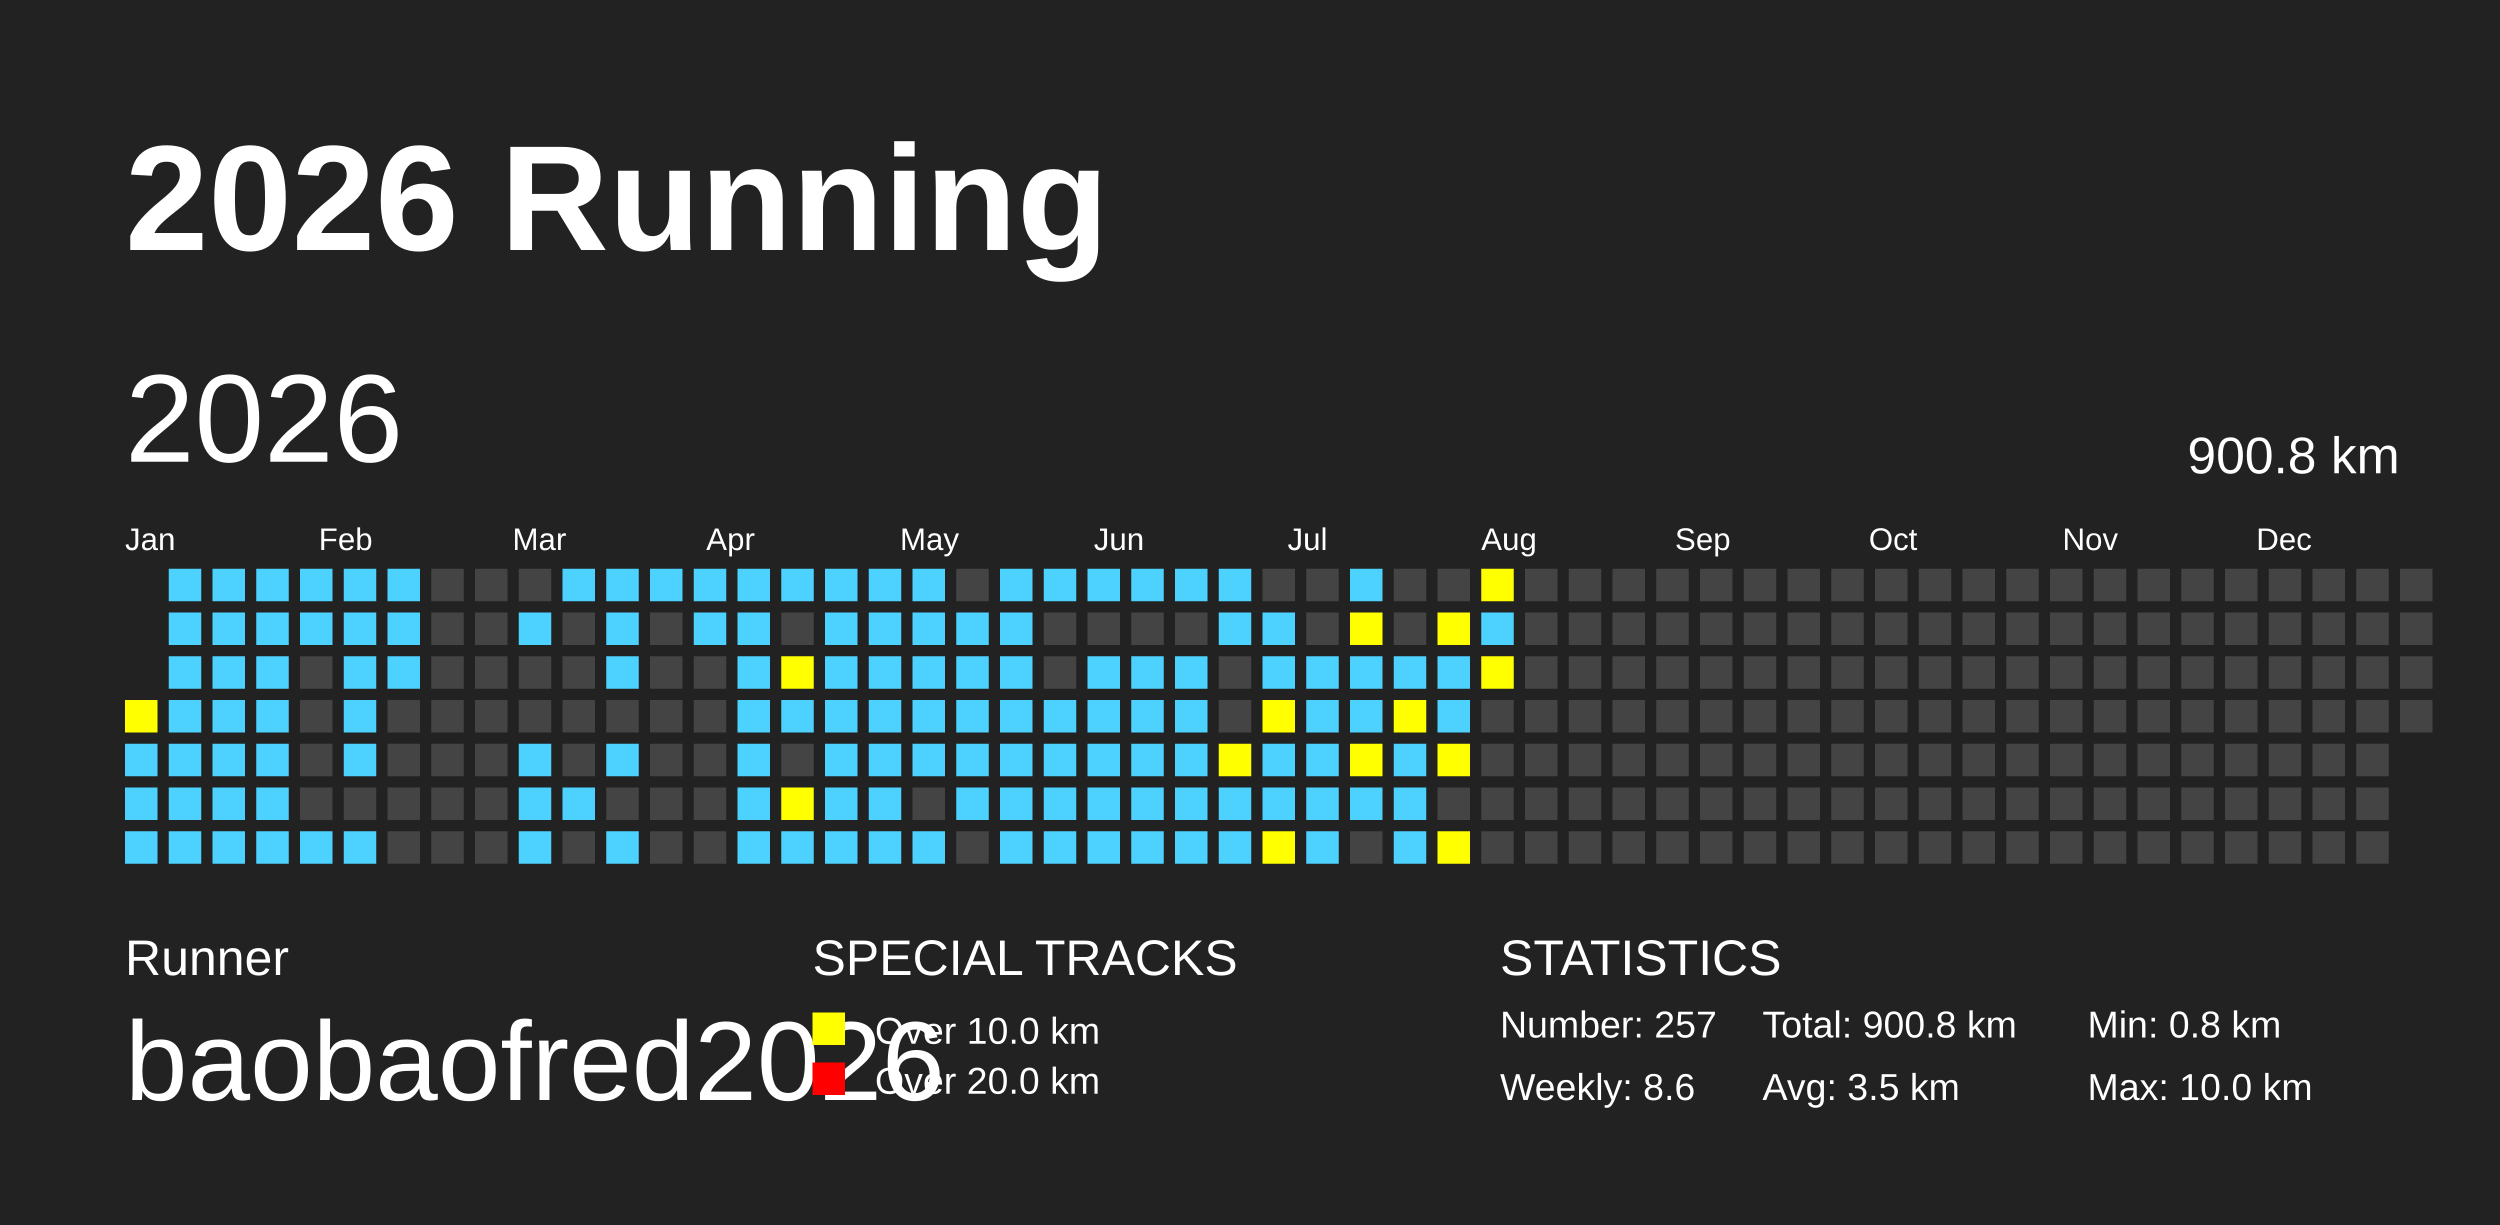
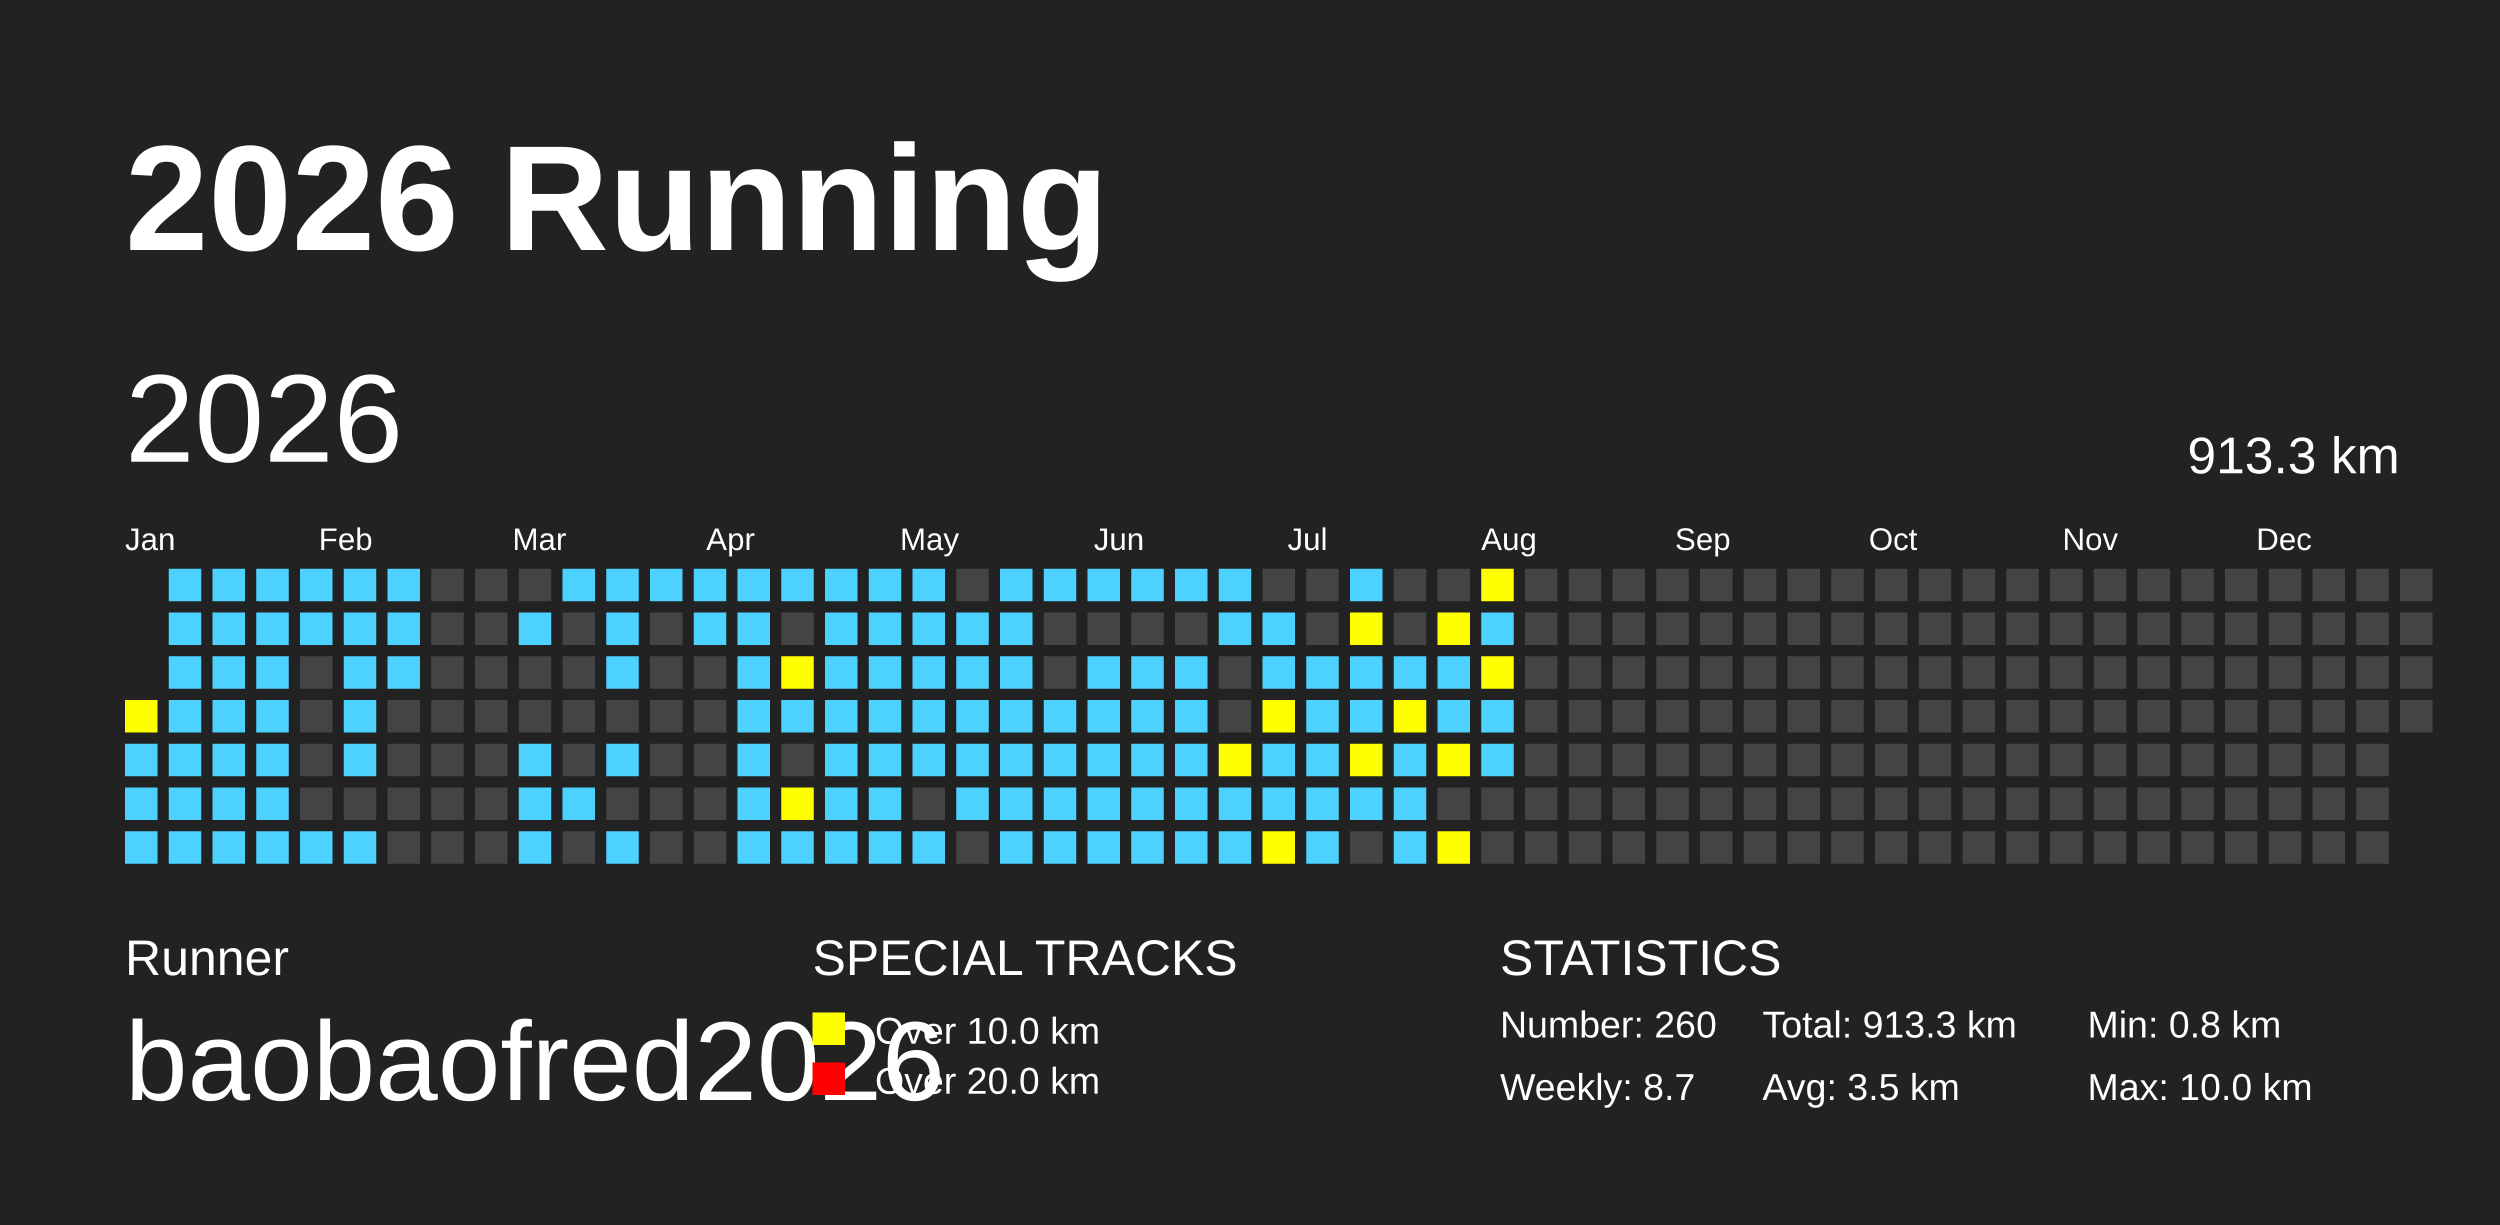
<svg xmlns="http://www.w3.org/2000/svg" baseProfile="full" height="98mm" version="1.1" viewBox="0,0,200,98" width="200mm">
  <defs />
  <rect fill="#222222" height="98" width="200" x="0" y="0" />
  <text fill="#FFFFFF" style="font-size:12px; font-family:Arial; font-weight:bold;" x="10" y="20">2026 Running</text>
  <text fill="#FFFFFF" style="font-size:4px; font-family:Arial" x="10" y="78">Runner</text>
  <text fill="#FFFFFF" style="font-size:9px; font-family:Arial" x="10" y="88">baobaofred2026</text>
  <text fill="#FFFFFF" style="font-size:4px; font-family:Arial" x="65" y="78">SPECIAL TRACKS</text>
  <rect fill="yellow" height="2.6" width="2.6" x="65" y="81" />
  <text fill="#FFFFFF" style="font-size:3px; font-family:Arial" x="70" y="83.5">Over 10.0 km</text>
  <rect fill="red" height="2.6" width="2.6" x="65" y="85" />
  <text fill="#FFFFFF" style="font-size:3px; font-family:Arial" x="70" y="87.5">Over 20.0 km</text>
  <text fill="#FFFFFF" style="font-size:4px; font-family:Arial" x="120" y="78">STATISTICS</text>
-   <text fill="#FFFFFF" style="font-size:3px; font-family:Arial" x="120" y="83">Number: 257</text>
-   <text fill="#FFFFFF" style="font-size:3px; font-family:Arial" x="120" y="88">Weekly: 8.6</text>
-   <text fill="#FFFFFF" style="font-size:3px; font-family:Arial" x="141" y="83">Total: 900.8 km</text>
+   <text fill="#FFFFFF" style="font-size:3px; font-family:Arial" x="120" y="83">Number: 260</text>
+   <text fill="#FFFFFF" style="font-size:3px; font-family:Arial" x="120" y="88">Weekly: 8.7</text>
+   <text fill="#FFFFFF" style="font-size:3px; font-family:Arial" x="141" y="83">Total: 913.3 km</text>
  <text fill="#FFFFFF" style="font-size:3px; font-family:Arial" x="141" y="88">Avg: 3.5 km</text>
  <text fill="#FFFFFF" style="font-size:3px; font-family:Arial" x="167" y="83">Min: 0.8 km</text>
  <text fill="#FFFFFF" style="font-size:3px; font-family:Arial" x="167" y="88">Max: 10.0 km</text>
  <text dominant-baseline="hanging" fill="#FFFFFF" style="font-size:10.0px; font-family:Arial;" x="10" y="30">2026</text>
-   <text dominant-baseline="hanging" fill="#FFFFFF" style="font-size:4.125px; font-family:Arial;" x="175" y="35">900.8 km</text>
+   <text dominant-baseline="hanging" fill="#FFFFFF" style="font-size:4.125px; font-family:Arial;" x="175" y="35">913.3 km</text>
  <text fill="#FFFFFF" style="font-size:2.5px; font-family:Arial" x="10.0" y="44">Jan</text>
  <text fill="#FFFFFF" style="font-size:2.5px; font-family:Arial" x="25.5" y="44">Feb</text>
  <text fill="#FFFFFF" style="font-size:2.5px; font-family:Arial" x="41.0" y="44">Mar</text>
  <text fill="#FFFFFF" style="font-size:2.5px; font-family:Arial" x="56.5" y="44">Apr</text>
  <text fill="#FFFFFF" style="font-size:2.5px; font-family:Arial" x="72.0" y="44">May</text>
  <text fill="#FFFFFF" style="font-size:2.5px; font-family:Arial" x="87.5" y="44">Jun</text>
  <text fill="#FFFFFF" style="font-size:2.5px; font-family:Arial" x="103.0" y="44">Jul</text>
  <text fill="#FFFFFF" style="font-size:2.5px; font-family:Arial" x="118.5" y="44">Aug</text>
  <text fill="#FFFFFF" style="font-size:2.5px; font-family:Arial" x="134.0" y="44">Sep</text>
  <text fill="#FFFFFF" style="font-size:2.5px; font-family:Arial" x="149.5" y="44">Oct</text>
  <text fill="#FFFFFF" style="font-size:2.5px; font-family:Arial" x="165.0" y="44">Nov</text>
  <text fill="#FFFFFF" style="font-size:2.5px; font-family:Arial" x="180.5" y="44">Dec</text>
  <rect fill="yellow" height="2.6" width="2.6" x="10.0" y="56.0" />
  <rect fill="#4DD2FF" height="2.6" width="2.6" x="10.0" y="59.5" />
  <rect fill="#4DD2FF" height="2.6" width="2.6" x="10.0" y="63.0" />
  <rect fill="#4DD2FF" height="2.6" width="2.6" x="10.0" y="66.5" />
  <rect fill="#4DD2FF" height="2.6" width="2.6" x="13.5" y="45.5" />
  <rect fill="#4DD2FF" height="2.6" width="2.6" x="13.5" y="49.0" />
  <rect fill="#4DD2FF" height="2.6" width="2.6" x="13.5" y="52.5" />
  <rect fill="#4DD2FF" height="2.6" width="2.6" x="13.5" y="56.0" />
  <rect fill="#4DD2FF" height="2.6" width="2.6" x="13.5" y="59.5" />
  <rect fill="#4DD2FF" height="2.6" width="2.6" x="13.5" y="63.0" />
  <rect fill="#4DD2FF" height="2.6" width="2.6" x="13.5" y="66.5" />
  <rect fill="#4DD2FF" height="2.6" width="2.6" x="17.0" y="45.5" />
  <rect fill="#4DD2FF" height="2.6" width="2.6" x="17.0" y="49.0" />
  <rect fill="#4DD2FF" height="2.6" width="2.6" x="17.0" y="52.5" />
  <rect fill="#4DD2FF" height="2.6" width="2.6" x="17.0" y="56.0" />
  <rect fill="#4DD2FF" height="2.6" width="2.6" x="17.0" y="59.5" />
  <rect fill="#4DD2FF" height="2.6" width="2.6" x="17.0" y="63.0" />
  <rect fill="#4DD2FF" height="2.6" width="2.6" x="17.0" y="66.5" />
  <rect fill="#4DD2FF" height="2.6" width="2.6" x="20.5" y="45.5" />
  <rect fill="#4DD2FF" height="2.6" width="2.6" x="20.5" y="49.0" />
  <rect fill="#4DD2FF" height="2.6" width="2.6" x="20.5" y="52.5" />
  <rect fill="#4DD2FF" height="2.6" width="2.6" x="20.5" y="56.0" />
  <rect fill="#4DD2FF" height="2.6" width="2.6" x="20.5" y="59.5" />
  <rect fill="#4DD2FF" height="2.6" width="2.6" x="20.5" y="63.0" />
  <rect fill="#4DD2FF" height="2.6" width="2.6" x="20.5" y="66.5" />
  <rect fill="#4DD2FF" height="2.6" width="2.6" x="24.0" y="45.5" />
  <rect fill="#4DD2FF" height="2.6" width="2.6" x="24.0" y="49.0" />
  <rect fill="#444444" height="2.6" width="2.6" x="24.0" y="52.5" />
  <rect fill="#444444" height="2.6" width="2.6" x="24.0" y="56.0" />
  <rect fill="#444444" height="2.6" width="2.6" x="24.0" y="59.5" />
  <rect fill="#444444" height="2.6" width="2.6" x="24.0" y="63.0" />
  <rect fill="#4DD2FF" height="2.6" width="2.6" x="24.0" y="66.5" />
  <rect fill="#4DD2FF" height="2.6" width="2.6" x="27.5" y="45.5" />
  <rect fill="#4DD2FF" height="2.6" width="2.6" x="27.5" y="49.0" />
  <rect fill="#4DD2FF" height="2.6" width="2.6" x="27.5" y="52.5" />
  <rect fill="#4DD2FF" height="2.6" width="2.6" x="27.5" y="56.0" />
  <rect fill="#4DD2FF" height="2.6" width="2.6" x="27.5" y="59.5" />
  <rect fill="#444444" height="2.6" width="2.6" x="27.5" y="63.0" />
  <rect fill="#4DD2FF" height="2.6" width="2.6" x="27.5" y="66.5" />
  <rect fill="#4DD2FF" height="2.6" width="2.6" x="31.0" y="45.5" />
  <rect fill="#4DD2FF" height="2.6" width="2.6" x="31.0" y="49.0" />
  <rect fill="#4DD2FF" height="2.6" width="2.6" x="31.0" y="52.5" />
  <rect fill="#444444" height="2.6" width="2.6" x="31.0" y="56.0" />
  <rect fill="#444444" height="2.6" width="2.6" x="31.0" y="59.5" />
  <rect fill="#444444" height="2.6" width="2.6" x="31.0" y="63.0" />
  <rect fill="#444444" height="2.6" width="2.6" x="31.0" y="66.5" />
  <rect fill="#444444" height="2.6" width="2.6" x="34.5" y="45.5" />
  <rect fill="#444444" height="2.6" width="2.6" x="34.5" y="49.0" />
  <rect fill="#444444" height="2.6" width="2.6" x="34.5" y="52.5" />
  <rect fill="#444444" height="2.6" width="2.6" x="34.5" y="56.0" />
  <rect fill="#444444" height="2.6" width="2.6" x="34.5" y="59.5" />
  <rect fill="#444444" height="2.6" width="2.6" x="34.5" y="63.0" />
  <rect fill="#444444" height="2.6" width="2.6" x="34.5" y="66.5" />
  <rect fill="#444444" height="2.6" width="2.6" x="38.0" y="45.5" />
  <rect fill="#444444" height="2.6" width="2.6" x="38.0" y="49.0" />
  <rect fill="#444444" height="2.6" width="2.6" x="38.0" y="52.5" />
  <rect fill="#444444" height="2.6" width="2.6" x="38.0" y="56.0" />
  <rect fill="#444444" height="2.6" width="2.6" x="38.0" y="59.5" />
  <rect fill="#444444" height="2.6" width="2.6" x="38.0" y="63.0" />
  <rect fill="#444444" height="2.6" width="2.6" x="38.0" y="66.5" />
  <rect fill="#444444" height="2.6" width="2.6" x="41.5" y="45.5" />
  <rect fill="#4DD2FF" height="2.6" width="2.6" x="41.5" y="49.0" />
  <rect fill="#444444" height="2.6" width="2.6" x="41.5" y="52.5" />
  <rect fill="#444444" height="2.6" width="2.6" x="41.5" y="56.0" />
  <rect fill="#4DD2FF" height="2.6" width="2.6" x="41.5" y="59.5" />
  <rect fill="#4DD2FF" height="2.6" width="2.6" x="41.5" y="63.0" />
  <rect fill="#4DD2FF" height="2.6" width="2.6" x="41.5" y="66.5" />
  <rect fill="#4DD2FF" height="2.6" width="2.6" x="45.0" y="45.5" />
  <rect fill="#444444" height="2.6" width="2.6" x="45.0" y="49.0" />
  <rect fill="#444444" height="2.6" width="2.6" x="45.0" y="52.5" />
  <rect fill="#444444" height="2.6" width="2.6" x="45.0" y="56.0" />
  <rect fill="#444444" height="2.6" width="2.6" x="45.0" y="59.5" />
  <rect fill="#4DD2FF" height="2.6" width="2.6" x="45.0" y="63.0" />
  <rect fill="#444444" height="2.6" width="2.6" x="45.0" y="66.5" />
  <rect fill="#4DD2FF" height="2.6" width="2.6" x="48.5" y="45.5" />
  <rect fill="#4DD2FF" height="2.6" width="2.6" x="48.5" y="49.0" />
  <rect fill="#4DD2FF" height="2.6" width="2.6" x="48.5" y="52.5" />
  <rect fill="#444444" height="2.6" width="2.6" x="48.5" y="56.0" />
  <rect fill="#4DD2FF" height="2.6" width="2.6" x="48.5" y="59.5" />
  <rect fill="#444444" height="2.6" width="2.6" x="48.5" y="63.0" />
  <rect fill="#4DD2FF" height="2.6" width="2.6" x="48.5" y="66.5" />
  <rect fill="#4DD2FF" height="2.6" width="2.6" x="52.0" y="45.5" />
  <rect fill="#444444" height="2.6" width="2.6" x="52.0" y="49.0" />
  <rect fill="#444444" height="2.6" width="2.6" x="52.0" y="52.5" />
  <rect fill="#444444" height="2.6" width="2.6" x="52.0" y="56.0" />
  <rect fill="#444444" height="2.6" width="2.6" x="52.0" y="59.5" />
  <rect fill="#444444" height="2.6" width="2.6" x="52.0" y="63.0" />
  <rect fill="#444444" height="2.6" width="2.6" x="52.0" y="66.5" />
  <rect fill="#4DD2FF" height="2.6" width="2.6" x="55.5" y="45.5" />
  <rect fill="#4DD2FF" height="2.6" width="2.6" x="55.5" y="49.0" />
  <rect fill="#444444" height="2.6" width="2.6" x="55.5" y="52.5" />
  <rect fill="#444444" height="2.6" width="2.6" x="55.5" y="56.0" />
  <rect fill="#444444" height="2.6" width="2.6" x="55.5" y="59.5" />
  <rect fill="#444444" height="2.6" width="2.6" x="55.5" y="63.0" />
  <rect fill="#444444" height="2.6" width="2.6" x="55.5" y="66.5" />
  <rect fill="#4DD2FF" height="2.6" width="2.6" x="59.0" y="45.5" />
  <rect fill="#4DD2FF" height="2.6" width="2.6" x="59.0" y="49.0" />
  <rect fill="#4DD2FF" height="2.6" width="2.6" x="59.0" y="52.5" />
  <rect fill="#4DD2FF" height="2.6" width="2.6" x="59.0" y="56.0" />
  <rect fill="#4DD2FF" height="2.6" width="2.6" x="59.0" y="59.5" />
  <rect fill="#4DD2FF" height="2.6" width="2.6" x="59.0" y="63.0" />
  <rect fill="#4DD2FF" height="2.6" width="2.6" x="59.0" y="66.5" />
  <rect fill="#4DD2FF" height="2.6" width="2.6" x="62.5" y="45.5" />
  <rect fill="#444444" height="2.6" width="2.6" x="62.5" y="49.0" />
  <rect fill="yellow" height="2.6" width="2.6" x="62.5" y="52.5" />
  <rect fill="#4DD2FF" height="2.6" width="2.6" x="62.5" y="56.0" />
  <rect fill="#444444" height="2.6" width="2.6" x="62.5" y="59.5" />
  <rect fill="yellow" height="2.6" width="2.6" x="62.5" y="63.0" />
  <rect fill="#4DD2FF" height="2.6" width="2.6" x="62.5" y="66.5" />
  <rect fill="#4DD2FF" height="2.6" width="2.6" x="66.0" y="45.5" />
  <rect fill="#4DD2FF" height="2.6" width="2.6" x="66.0" y="49.0" />
  <rect fill="#4DD2FF" height="2.6" width="2.6" x="66.0" y="52.5" />
  <rect fill="#4DD2FF" height="2.6" width="2.6" x="66.0" y="56.0" />
  <rect fill="#4DD2FF" height="2.6" width="2.6" x="66.0" y="59.5" />
  <rect fill="#4DD2FF" height="2.6" width="2.6" x="66.0" y="63.0" />
  <rect fill="#4DD2FF" height="2.6" width="2.6" x="66.0" y="66.5" />
  <rect fill="#4DD2FF" height="2.6" width="2.6" x="69.5" y="45.5" />
  <rect fill="#4DD2FF" height="2.6" width="2.6" x="69.5" y="49.0" />
  <rect fill="#4DD2FF" height="2.6" width="2.6" x="69.5" y="52.5" />
  <rect fill="#4DD2FF" height="2.6" width="2.6" x="69.5" y="56.0" />
  <rect fill="#4DD2FF" height="2.6" width="2.6" x="69.5" y="59.5" />
  <rect fill="#4DD2FF" height="2.6" width="2.6" x="69.5" y="63.0" />
  <rect fill="#4DD2FF" height="2.6" width="2.6" x="69.5" y="66.5" />
  <rect fill="#4DD2FF" height="2.6" width="2.6" x="73.0" y="45.5" />
  <rect fill="#4DD2FF" height="2.6" width="2.6" x="73.0" y="49.0" />
  <rect fill="#4DD2FF" height="2.6" width="2.6" x="73.0" y="52.5" />
  <rect fill="#4DD2FF" height="2.6" width="2.6" x="73.0" y="56.0" />
  <rect fill="#4DD2FF" height="2.6" width="2.6" x="73.0" y="59.5" />
  <rect fill="#444444" height="2.6" width="2.6" x="73.0" y="63.0" />
  <rect fill="#4DD2FF" height="2.6" width="2.6" x="73.0" y="66.5" />
  <rect fill="#444444" height="2.6" width="2.6" x="76.5" y="45.5" />
  <rect fill="#4DD2FF" height="2.6" width="2.6" x="76.5" y="49.0" />
  <rect fill="#4DD2FF" height="2.6" width="2.6" x="76.5" y="52.5" />
  <rect fill="#4DD2FF" height="2.6" width="2.6" x="76.5" y="56.0" />
  <rect fill="#4DD2FF" height="2.6" width="2.6" x="76.5" y="59.5" />
  <rect fill="#4DD2FF" height="2.6" width="2.6" x="76.5" y="63.0" />
  <rect fill="#444444" height="2.6" width="2.6" x="76.5" y="66.5" />
  <rect fill="#4DD2FF" height="2.6" width="2.6" x="80.0" y="45.5" />
  <rect fill="#4DD2FF" height="2.6" width="2.6" x="80.0" y="49.0" />
  <rect fill="#4DD2FF" height="2.6" width="2.6" x="80.0" y="52.5" />
  <rect fill="#4DD2FF" height="2.6" width="2.6" x="80.0" y="56.0" />
  <rect fill="#4DD2FF" height="2.6" width="2.6" x="80.0" y="59.5" />
  <rect fill="#4DD2FF" height="2.6" width="2.6" x="80.0" y="63.0" />
  <rect fill="#4DD2FF" height="2.6" width="2.6" x="80.0" y="66.5" />
  <rect fill="#4DD2FF" height="2.6" width="2.6" x="83.5" y="45.5" />
  <rect fill="#444444" height="2.6" width="2.6" x="83.5" y="49.0" />
  <rect fill="#444444" height="2.6" width="2.6" x="83.5" y="52.5" />
  <rect fill="#4DD2FF" height="2.6" width="2.6" x="83.5" y="56.0" />
  <rect fill="#4DD2FF" height="2.6" width="2.6" x="83.5" y="59.5" />
  <rect fill="#4DD2FF" height="2.6" width="2.6" x="83.5" y="63.0" />
  <rect fill="#4DD2FF" height="2.6" width="2.6" x="83.5" y="66.5" />
  <rect fill="#4DD2FF" height="2.6" width="2.6" x="87.0" y="45.5" />
  <rect fill="#444444" height="2.6" width="2.6" x="87.0" y="49.0" />
  <rect fill="#4DD2FF" height="2.6" width="2.6" x="87.0" y="52.5" />
  <rect fill="#4DD2FF" height="2.6" width="2.6" x="87.0" y="56.0" />
  <rect fill="#4DD2FF" height="2.6" width="2.6" x="87.0" y="59.5" />
  <rect fill="#4DD2FF" height="2.6" width="2.6" x="87.0" y="63.0" />
  <rect fill="#4DD2FF" height="2.6" width="2.6" x="87.0" y="66.5" />
  <rect fill="#4DD2FF" height="2.6" width="2.6" x="90.5" y="45.5" />
  <rect fill="#444444" height="2.6" width="2.6" x="90.5" y="49.0" />
  <rect fill="#4DD2FF" height="2.6" width="2.6" x="90.5" y="52.5" />
  <rect fill="#4DD2FF" height="2.6" width="2.6" x="90.5" y="56.0" />
  <rect fill="#4DD2FF" height="2.6" width="2.6" x="90.5" y="59.5" />
  <rect fill="#4DD2FF" height="2.6" width="2.6" x="90.5" y="63.0" />
  <rect fill="#4DD2FF" height="2.6" width="2.6" x="90.5" y="66.5" />
  <rect fill="#4DD2FF" height="2.6" width="2.6" x="94.0" y="45.5" />
  <rect fill="#444444" height="2.6" width="2.6" x="94.0" y="49.0" />
  <rect fill="#4DD2FF" height="2.6" width="2.6" x="94.0" y="52.5" />
  <rect fill="#4DD2FF" height="2.6" width="2.6" x="94.0" y="56.0" />
  <rect fill="#4DD2FF" height="2.6" width="2.6" x="94.0" y="59.5" />
  <rect fill="#4DD2FF" height="2.6" width="2.6" x="94.0" y="63.0" />
  <rect fill="#4DD2FF" height="2.6" width="2.6" x="94.0" y="66.5" />
  <rect fill="#4DD2FF" height="2.6" width="2.6" x="97.5" y="45.5" />
  <rect fill="#4DD2FF" height="2.6" width="2.6" x="97.5" y="49.0" />
  <rect fill="#444444" height="2.6" width="2.6" x="97.5" y="52.5" />
  <rect fill="#444444" height="2.6" width="2.6" x="97.5" y="56.0" />
  <rect fill="yellow" height="2.6" width="2.6" x="97.5" y="59.5" />
  <rect fill="#4DD2FF" height="2.6" width="2.6" x="97.5" y="63.0" />
  <rect fill="#4DD2FF" height="2.6" width="2.6" x="97.5" y="66.5" />
  <rect fill="#444444" height="2.6" width="2.6" x="101.0" y="45.5" />
  <rect fill="#4DD2FF" height="2.6" width="2.6" x="101.0" y="49.0" />
  <rect fill="#4DD2FF" height="2.6" width="2.6" x="101.0" y="52.5" />
  <rect fill="yellow" height="2.6" width="2.6" x="101.0" y="56.0" />
  <rect fill="#4DD2FF" height="2.6" width="2.6" x="101.0" y="59.5" />
  <rect fill="#4DD2FF" height="2.6" width="2.6" x="101.0" y="63.0" />
  <rect fill="yellow" height="2.6" width="2.6" x="101.0" y="66.5" />
  <rect fill="#444444" height="2.6" width="2.6" x="104.5" y="45.5" />
  <rect fill="#444444" height="2.6" width="2.6" x="104.5" y="49.0" />
  <rect fill="#4DD2FF" height="2.6" width="2.6" x="104.5" y="52.5" />
  <rect fill="#4DD2FF" height="2.6" width="2.6" x="104.5" y="56.0" />
  <rect fill="#4DD2FF" height="2.6" width="2.6" x="104.5" y="59.5" />
  <rect fill="#4DD2FF" height="2.6" width="2.6" x="104.5" y="63.0" />
  <rect fill="#4DD2FF" height="2.6" width="2.6" x="104.5" y="66.5" />
  <rect fill="#4DD2FF" height="2.6" width="2.6" x="108.0" y="45.5" />
  <rect fill="yellow" height="2.6" width="2.6" x="108.0" y="49.0" />
  <rect fill="#4DD2FF" height="2.6" width="2.6" x="108.0" y="52.5" />
  <rect fill="#4DD2FF" height="2.6" width="2.6" x="108.0" y="56.0" />
  <rect fill="yellow" height="2.6" width="2.6" x="108.0" y="59.5" />
  <rect fill="#4DD2FF" height="2.6" width="2.6" x="108.0" y="63.0" />
  <rect fill="#444444" height="2.6" width="2.6" x="108.0" y="66.5" />
  <rect fill="#444444" height="2.6" width="2.6" x="111.5" y="45.5" />
  <rect fill="#444444" height="2.6" width="2.6" x="111.5" y="49.0" />
  <rect fill="#4DD2FF" height="2.6" width="2.6" x="111.5" y="52.5" />
  <rect fill="yellow" height="2.6" width="2.6" x="111.5" y="56.0" />
  <rect fill="#4DD2FF" height="2.6" width="2.6" x="111.5" y="59.5" />
  <rect fill="#4DD2FF" height="2.6" width="2.6" x="111.5" y="63.0" />
  <rect fill="#4DD2FF" height="2.6" width="2.6" x="111.5" y="66.5" />
  <rect fill="#444444" height="2.6" width="2.6" x="115.0" y="45.5" />
  <rect fill="yellow" height="2.6" width="2.6" x="115.0" y="49.0" />
  <rect fill="#4DD2FF" height="2.6" width="2.6" x="115.0" y="52.5" />
  <rect fill="#4DD2FF" height="2.6" width="2.6" x="115.0" y="56.0" />
  <rect fill="yellow" height="2.6" width="2.6" x="115.0" y="59.5" />
  <rect fill="#444444" height="2.6" width="2.6" x="115.0" y="63.0" />
  <rect fill="yellow" height="2.6" width="2.6" x="115.0" y="66.5" />
  <rect fill="yellow" height="2.6" width="2.6" x="118.5" y="45.5" />
  <rect fill="#4DD2FF" height="2.6" width="2.6" x="118.5" y="49.0" />
  <rect fill="yellow" height="2.6" width="2.6" x="118.5" y="52.5" />
-   <rect fill="#444444" height="2.6" width="2.6" x="118.5" y="56.0" />
-   <rect fill="#444444" height="2.6" width="2.6" x="118.5" y="59.5" />
+   <rect fill="#4DD2FF" height="2.6" width="2.6" x="118.5" y="56.0" />
+   <rect fill="#4DD2FF" height="2.6" width="2.6" x="118.5" y="59.5" />
  <rect fill="#444444" height="2.6" width="2.6" x="118.5" y="63.0" />
  <rect fill="#444444" height="2.6" width="2.6" x="118.5" y="66.5" />
  <rect fill="#444444" height="2.6" width="2.6" x="122.0" y="45.5" />
  <rect fill="#444444" height="2.6" width="2.6" x="122.0" y="49.0" />
  <rect fill="#444444" height="2.6" width="2.6" x="122.0" y="52.5" />
  <rect fill="#444444" height="2.6" width="2.6" x="122.0" y="56.0" />
  <rect fill="#444444" height="2.6" width="2.6" x="122.0" y="59.5" />
  <rect fill="#444444" height="2.6" width="2.6" x="122.0" y="63.0" />
  <rect fill="#444444" height="2.6" width="2.6" x="122.0" y="66.5" />
  <rect fill="#444444" height="2.6" width="2.6" x="125.5" y="45.5" />
  <rect fill="#444444" height="2.6" width="2.6" x="125.5" y="49.0" />
  <rect fill="#444444" height="2.6" width="2.6" x="125.5" y="52.5" />
  <rect fill="#444444" height="2.6" width="2.6" x="125.5" y="56.0" />
  <rect fill="#444444" height="2.6" width="2.6" x="125.5" y="59.5" />
  <rect fill="#444444" height="2.6" width="2.6" x="125.5" y="63.0" />
  <rect fill="#444444" height="2.6" width="2.6" x="125.5" y="66.5" />
  <rect fill="#444444" height="2.6" width="2.6" x="129.0" y="45.5" />
  <rect fill="#444444" height="2.6" width="2.6" x="129.0" y="49.0" />
  <rect fill="#444444" height="2.6" width="2.6" x="129.0" y="52.5" />
  <rect fill="#444444" height="2.6" width="2.6" x="129.0" y="56.0" />
  <rect fill="#444444" height="2.6" width="2.6" x="129.0" y="59.5" />
  <rect fill="#444444" height="2.6" width="2.6" x="129.0" y="63.0" />
  <rect fill="#444444" height="2.6" width="2.6" x="129.0" y="66.5" />
  <rect fill="#444444" height="2.6" width="2.6" x="132.5" y="45.5" />
  <rect fill="#444444" height="2.6" width="2.6" x="132.5" y="49.0" />
  <rect fill="#444444" height="2.6" width="2.6" x="132.5" y="52.5" />
  <rect fill="#444444" height="2.6" width="2.6" x="132.5" y="56.0" />
  <rect fill="#444444" height="2.6" width="2.6" x="132.5" y="59.5" />
  <rect fill="#444444" height="2.6" width="2.6" x="132.5" y="63.0" />
  <rect fill="#444444" height="2.6" width="2.6" x="132.5" y="66.5" />
  <rect fill="#444444" height="2.6" width="2.6" x="136.0" y="45.5" />
  <rect fill="#444444" height="2.6" width="2.6" x="136.0" y="49.0" />
  <rect fill="#444444" height="2.6" width="2.6" x="136.0" y="52.5" />
  <rect fill="#444444" height="2.6" width="2.6" x="136.0" y="56.0" />
  <rect fill="#444444" height="2.6" width="2.6" x="136.0" y="59.5" />
  <rect fill="#444444" height="2.6" width="2.6" x="136.0" y="63.0" />
  <rect fill="#444444" height="2.6" width="2.6" x="136.0" y="66.5" />
  <rect fill="#444444" height="2.6" width="2.6" x="139.5" y="45.5" />
  <rect fill="#444444" height="2.6" width="2.6" x="139.5" y="49.0" />
  <rect fill="#444444" height="2.6" width="2.6" x="139.5" y="52.5" />
  <rect fill="#444444" height="2.6" width="2.6" x="139.5" y="56.0" />
  <rect fill="#444444" height="2.6" width="2.6" x="139.5" y="59.5" />
  <rect fill="#444444" height="2.6" width="2.6" x="139.5" y="63.0" />
  <rect fill="#444444" height="2.6" width="2.6" x="139.5" y="66.5" />
  <rect fill="#444444" height="2.6" width="2.6" x="143.0" y="45.5" />
  <rect fill="#444444" height="2.6" width="2.6" x="143.0" y="49.0" />
  <rect fill="#444444" height="2.6" width="2.6" x="143.0" y="52.5" />
  <rect fill="#444444" height="2.6" width="2.6" x="143.0" y="56.0" />
  <rect fill="#444444" height="2.6" width="2.6" x="143.0" y="59.5" />
  <rect fill="#444444" height="2.6" width="2.6" x="143.0" y="63.0" />
  <rect fill="#444444" height="2.6" width="2.6" x="143.0" y="66.5" />
  <rect fill="#444444" height="2.6" width="2.6" x="146.5" y="45.5" />
  <rect fill="#444444" height="2.6" width="2.6" x="146.5" y="49.0" />
  <rect fill="#444444" height="2.6" width="2.6" x="146.5" y="52.5" />
  <rect fill="#444444" height="2.6" width="2.6" x="146.5" y="56.0" />
  <rect fill="#444444" height="2.6" width="2.6" x="146.5" y="59.5" />
  <rect fill="#444444" height="2.6" width="2.6" x="146.5" y="63.0" />
  <rect fill="#444444" height="2.6" width="2.6" x="146.5" y="66.5" />
  <rect fill="#444444" height="2.6" width="2.6" x="150.0" y="45.5" />
  <rect fill="#444444" height="2.6" width="2.6" x="150.0" y="49.0" />
  <rect fill="#444444" height="2.6" width="2.6" x="150.0" y="52.5" />
  <rect fill="#444444" height="2.6" width="2.6" x="150.0" y="56.0" />
  <rect fill="#444444" height="2.6" width="2.6" x="150.0" y="59.5" />
  <rect fill="#444444" height="2.6" width="2.6" x="150.0" y="63.0" />
  <rect fill="#444444" height="2.6" width="2.6" x="150.0" y="66.5" />
  <rect fill="#444444" height="2.6" width="2.6" x="153.5" y="45.5" />
  <rect fill="#444444" height="2.6" width="2.6" x="153.5" y="49.0" />
  <rect fill="#444444" height="2.6" width="2.6" x="153.5" y="52.5" />
  <rect fill="#444444" height="2.6" width="2.6" x="153.5" y="56.0" />
  <rect fill="#444444" height="2.6" width="2.6" x="153.5" y="59.5" />
  <rect fill="#444444" height="2.6" width="2.6" x="153.5" y="63.0" />
  <rect fill="#444444" height="2.6" width="2.6" x="153.5" y="66.5" />
  <rect fill="#444444" height="2.6" width="2.6" x="157.0" y="45.5" />
  <rect fill="#444444" height="2.6" width="2.6" x="157.0" y="49.0" />
  <rect fill="#444444" height="2.6" width="2.6" x="157.0" y="52.5" />
  <rect fill="#444444" height="2.6" width="2.6" x="157.0" y="56.0" />
  <rect fill="#444444" height="2.6" width="2.6" x="157.0" y="59.5" />
  <rect fill="#444444" height="2.6" width="2.6" x="157.0" y="63.0" />
  <rect fill="#444444" height="2.6" width="2.6" x="157.0" y="66.5" />
  <rect fill="#444444" height="2.6" width="2.6" x="160.5" y="45.5" />
  <rect fill="#444444" height="2.6" width="2.6" x="160.5" y="49.0" />
  <rect fill="#444444" height="2.6" width="2.6" x="160.5" y="52.5" />
  <rect fill="#444444" height="2.6" width="2.6" x="160.5" y="56.0" />
  <rect fill="#444444" height="2.6" width="2.6" x="160.5" y="59.5" />
  <rect fill="#444444" height="2.6" width="2.6" x="160.5" y="63.0" />
  <rect fill="#444444" height="2.6" width="2.6" x="160.5" y="66.5" />
  <rect fill="#444444" height="2.6" width="2.6" x="164.0" y="45.5" />
  <rect fill="#444444" height="2.6" width="2.6" x="164.0" y="49.0" />
  <rect fill="#444444" height="2.6" width="2.6" x="164.0" y="52.5" />
  <rect fill="#444444" height="2.6" width="2.6" x="164.0" y="56.0" />
  <rect fill="#444444" height="2.6" width="2.6" x="164.0" y="59.5" />
  <rect fill="#444444" height="2.6" width="2.6" x="164.0" y="63.0" />
  <rect fill="#444444" height="2.6" width="2.6" x="164.0" y="66.5" />
  <rect fill="#444444" height="2.6" width="2.6" x="167.5" y="45.5" />
  <rect fill="#444444" height="2.6" width="2.6" x="167.5" y="49.0" />
  <rect fill="#444444" height="2.6" width="2.6" x="167.5" y="52.5" />
  <rect fill="#444444" height="2.6" width="2.6" x="167.5" y="56.0" />
  <rect fill="#444444" height="2.6" width="2.6" x="167.5" y="59.5" />
  <rect fill="#444444" height="2.6" width="2.6" x="167.5" y="63.0" />
  <rect fill="#444444" height="2.6" width="2.6" x="167.5" y="66.5" />
  <rect fill="#444444" height="2.6" width="2.6" x="171.0" y="45.5" />
  <rect fill="#444444" height="2.6" width="2.6" x="171.0" y="49.0" />
  <rect fill="#444444" height="2.6" width="2.6" x="171.0" y="52.5" />
  <rect fill="#444444" height="2.6" width="2.6" x="171.0" y="56.0" />
  <rect fill="#444444" height="2.6" width="2.6" x="171.0" y="59.5" />
  <rect fill="#444444" height="2.6" width="2.6" x="171.0" y="63.0" />
  <rect fill="#444444" height="2.6" width="2.6" x="171.0" y="66.5" />
  <rect fill="#444444" height="2.6" width="2.6" x="174.5" y="45.5" />
  <rect fill="#444444" height="2.6" width="2.6" x="174.5" y="49.0" />
  <rect fill="#444444" height="2.6" width="2.6" x="174.5" y="52.5" />
  <rect fill="#444444" height="2.6" width="2.6" x="174.5" y="56.0" />
  <rect fill="#444444" height="2.6" width="2.6" x="174.5" y="59.5" />
  <rect fill="#444444" height="2.6" width="2.6" x="174.5" y="63.0" />
  <rect fill="#444444" height="2.6" width="2.6" x="174.5" y="66.5" />
  <rect fill="#444444" height="2.6" width="2.6" x="178.0" y="45.5" />
  <rect fill="#444444" height="2.6" width="2.6" x="178.0" y="49.0" />
  <rect fill="#444444" height="2.6" width="2.6" x="178.0" y="52.5" />
  <rect fill="#444444" height="2.6" width="2.6" x="178.0" y="56.0" />
  <rect fill="#444444" height="2.6" width="2.6" x="178.0" y="59.5" />
  <rect fill="#444444" height="2.6" width="2.6" x="178.0" y="63.0" />
  <rect fill="#444444" height="2.6" width="2.6" x="178.0" y="66.5" />
  <rect fill="#444444" height="2.6" width="2.6" x="181.5" y="45.5" />
  <rect fill="#444444" height="2.6" width="2.6" x="181.5" y="49.0" />
  <rect fill="#444444" height="2.6" width="2.6" x="181.5" y="52.5" />
  <rect fill="#444444" height="2.6" width="2.6" x="181.5" y="56.0" />
  <rect fill="#444444" height="2.6" width="2.6" x="181.5" y="59.5" />
  <rect fill="#444444" height="2.6" width="2.6" x="181.5" y="63.0" />
  <rect fill="#444444" height="2.6" width="2.6" x="181.5" y="66.5" />
  <rect fill="#444444" height="2.6" width="2.6" x="185.0" y="45.5" />
  <rect fill="#444444" height="2.6" width="2.6" x="185.0" y="49.0" />
  <rect fill="#444444" height="2.6" width="2.6" x="185.0" y="52.5" />
  <rect fill="#444444" height="2.6" width="2.6" x="185.0" y="56.0" />
  <rect fill="#444444" height="2.6" width="2.6" x="185.0" y="59.5" />
  <rect fill="#444444" height="2.6" width="2.6" x="185.0" y="63.0" />
  <rect fill="#444444" height="2.6" width="2.6" x="185.0" y="66.5" />
  <rect fill="#444444" height="2.6" width="2.6" x="188.5" y="45.5" />
  <rect fill="#444444" height="2.6" width="2.6" x="188.5" y="49.0" />
  <rect fill="#444444" height="2.6" width="2.6" x="188.5" y="52.5" />
  <rect fill="#444444" height="2.6" width="2.6" x="188.5" y="56.0" />
  <rect fill="#444444" height="2.6" width="2.6" x="188.5" y="59.5" />
  <rect fill="#444444" height="2.6" width="2.6" x="188.5" y="63.0" />
  <rect fill="#444444" height="2.6" width="2.6" x="188.5" y="66.5" />
  <rect fill="#444444" height="2.6" width="2.6" x="192.0" y="45.5" />
  <rect fill="#444444" height="2.6" width="2.6" x="192.0" y="49.0" />
  <rect fill="#444444" height="2.6" width="2.6" x="192.0" y="52.5" />
  <rect fill="#444444" height="2.6" width="2.6" x="192.0" y="56.0" />
</svg>
